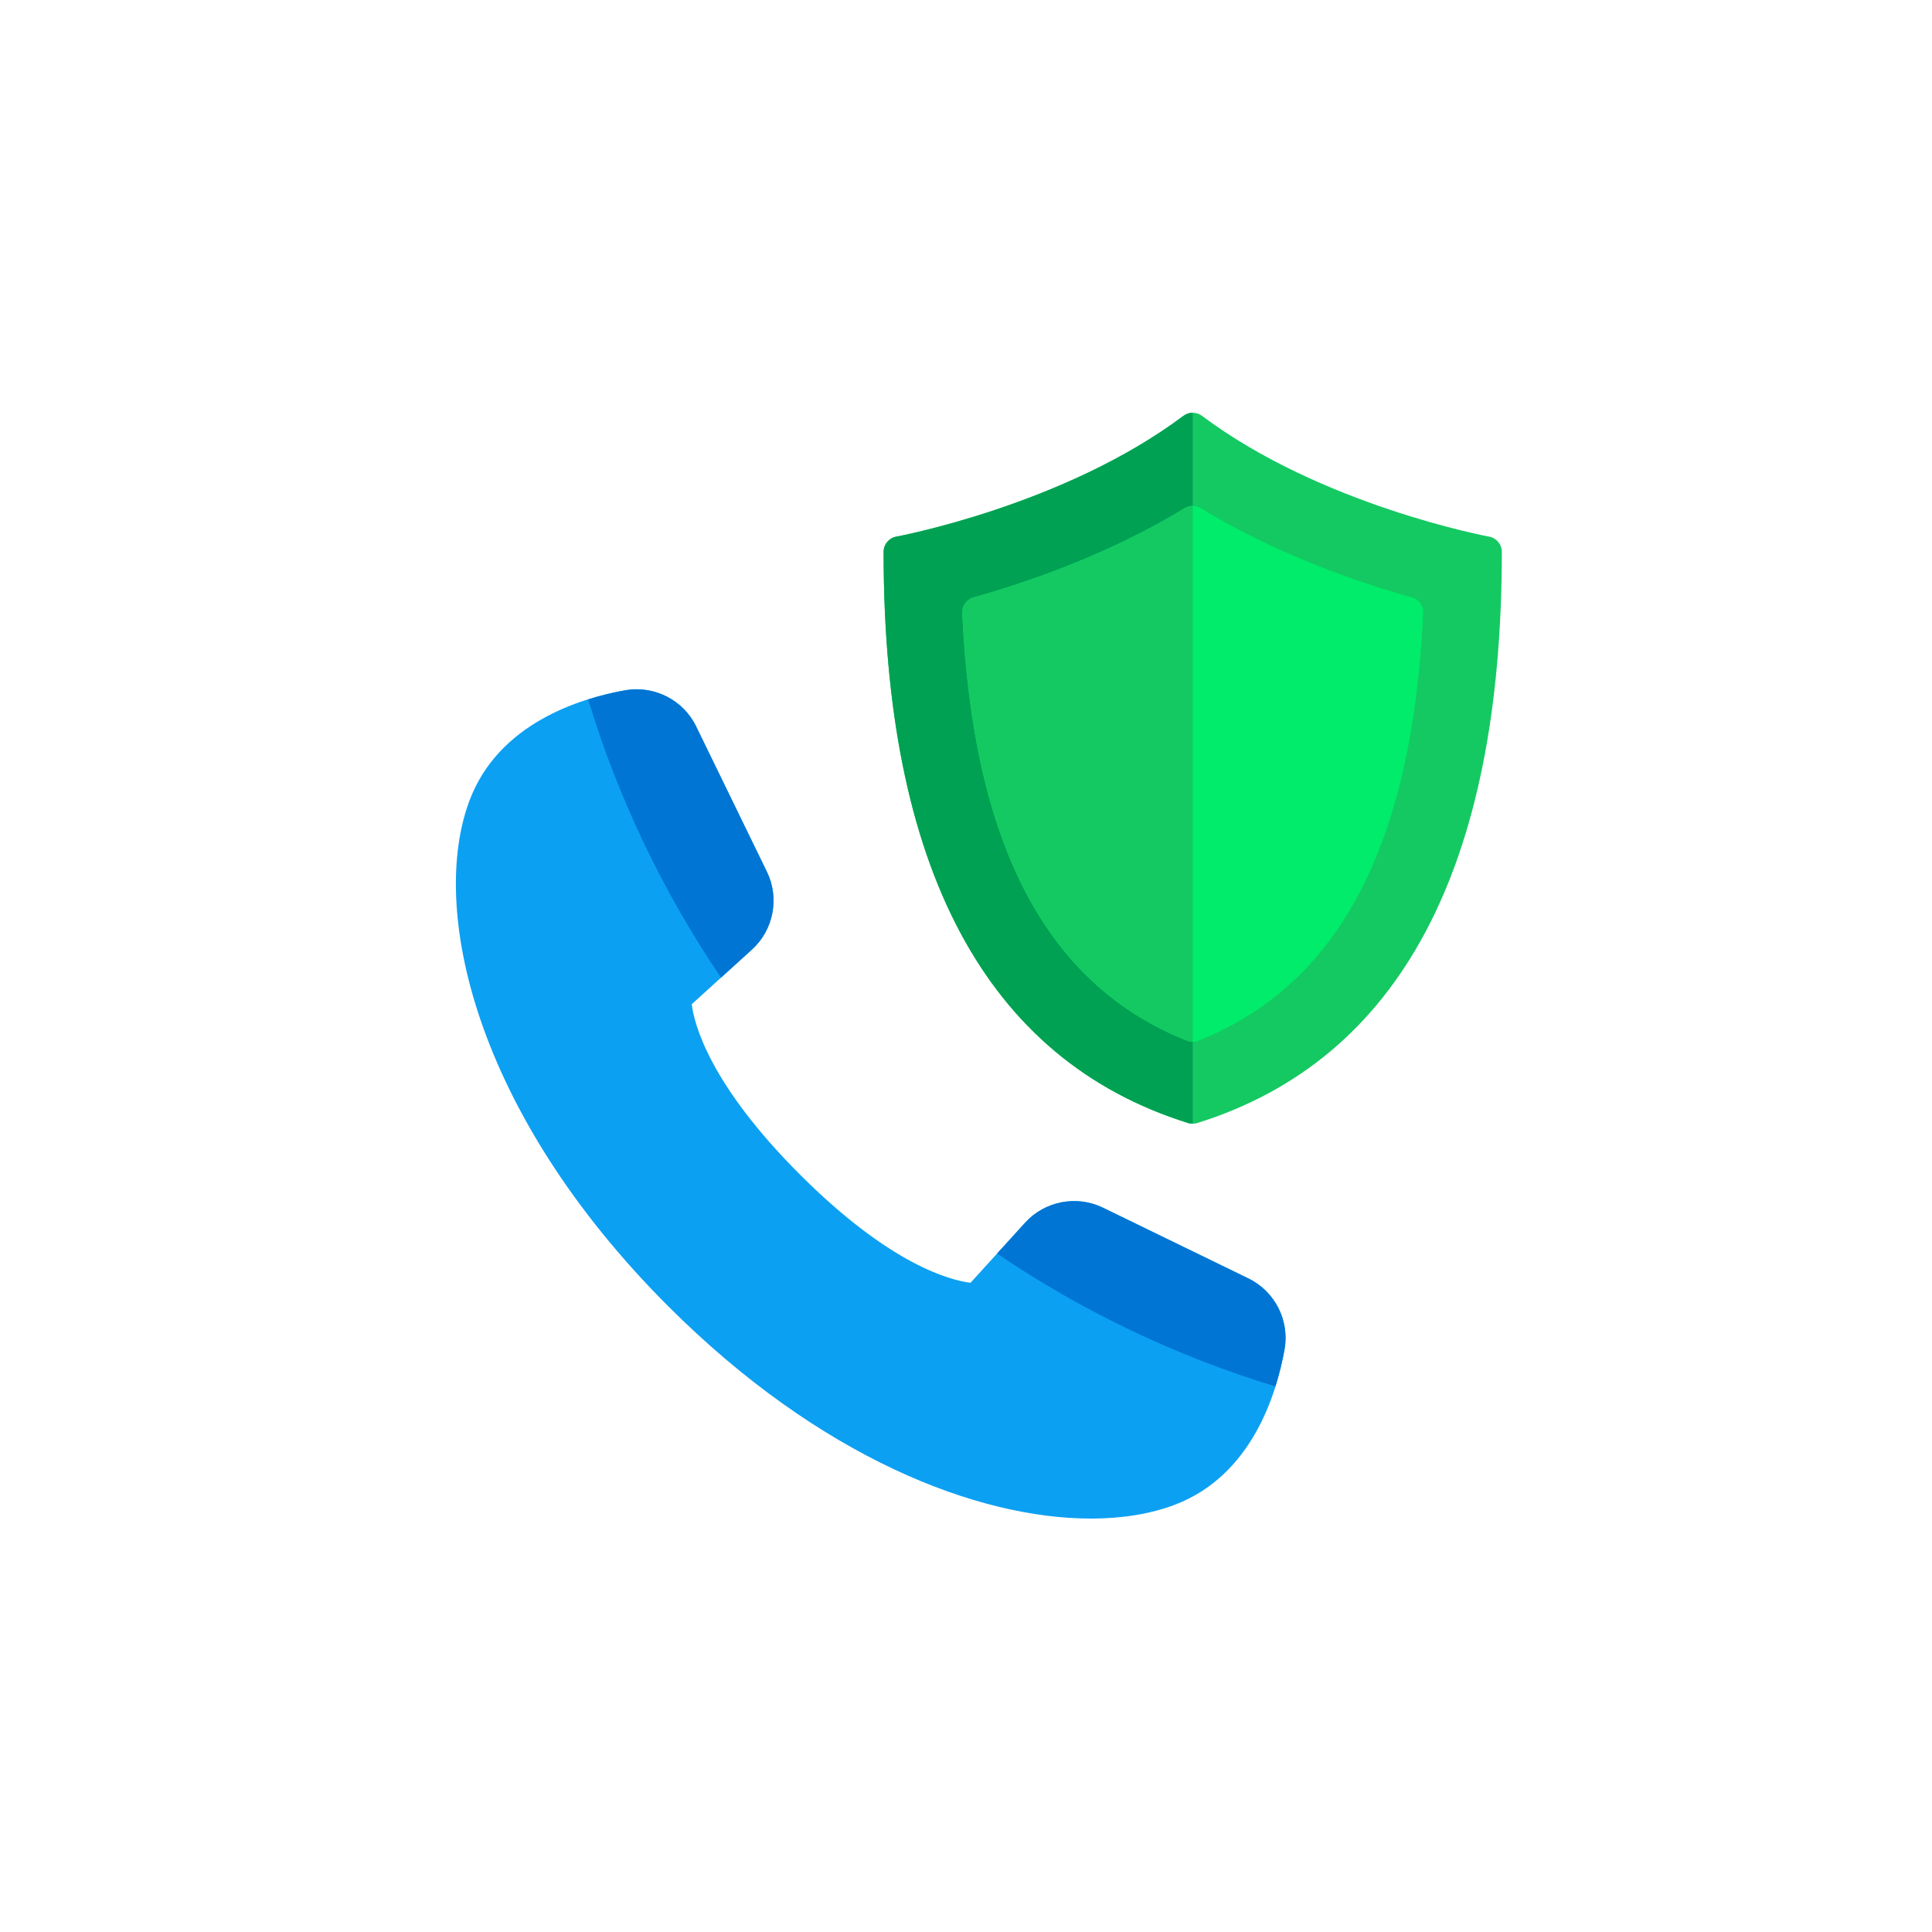
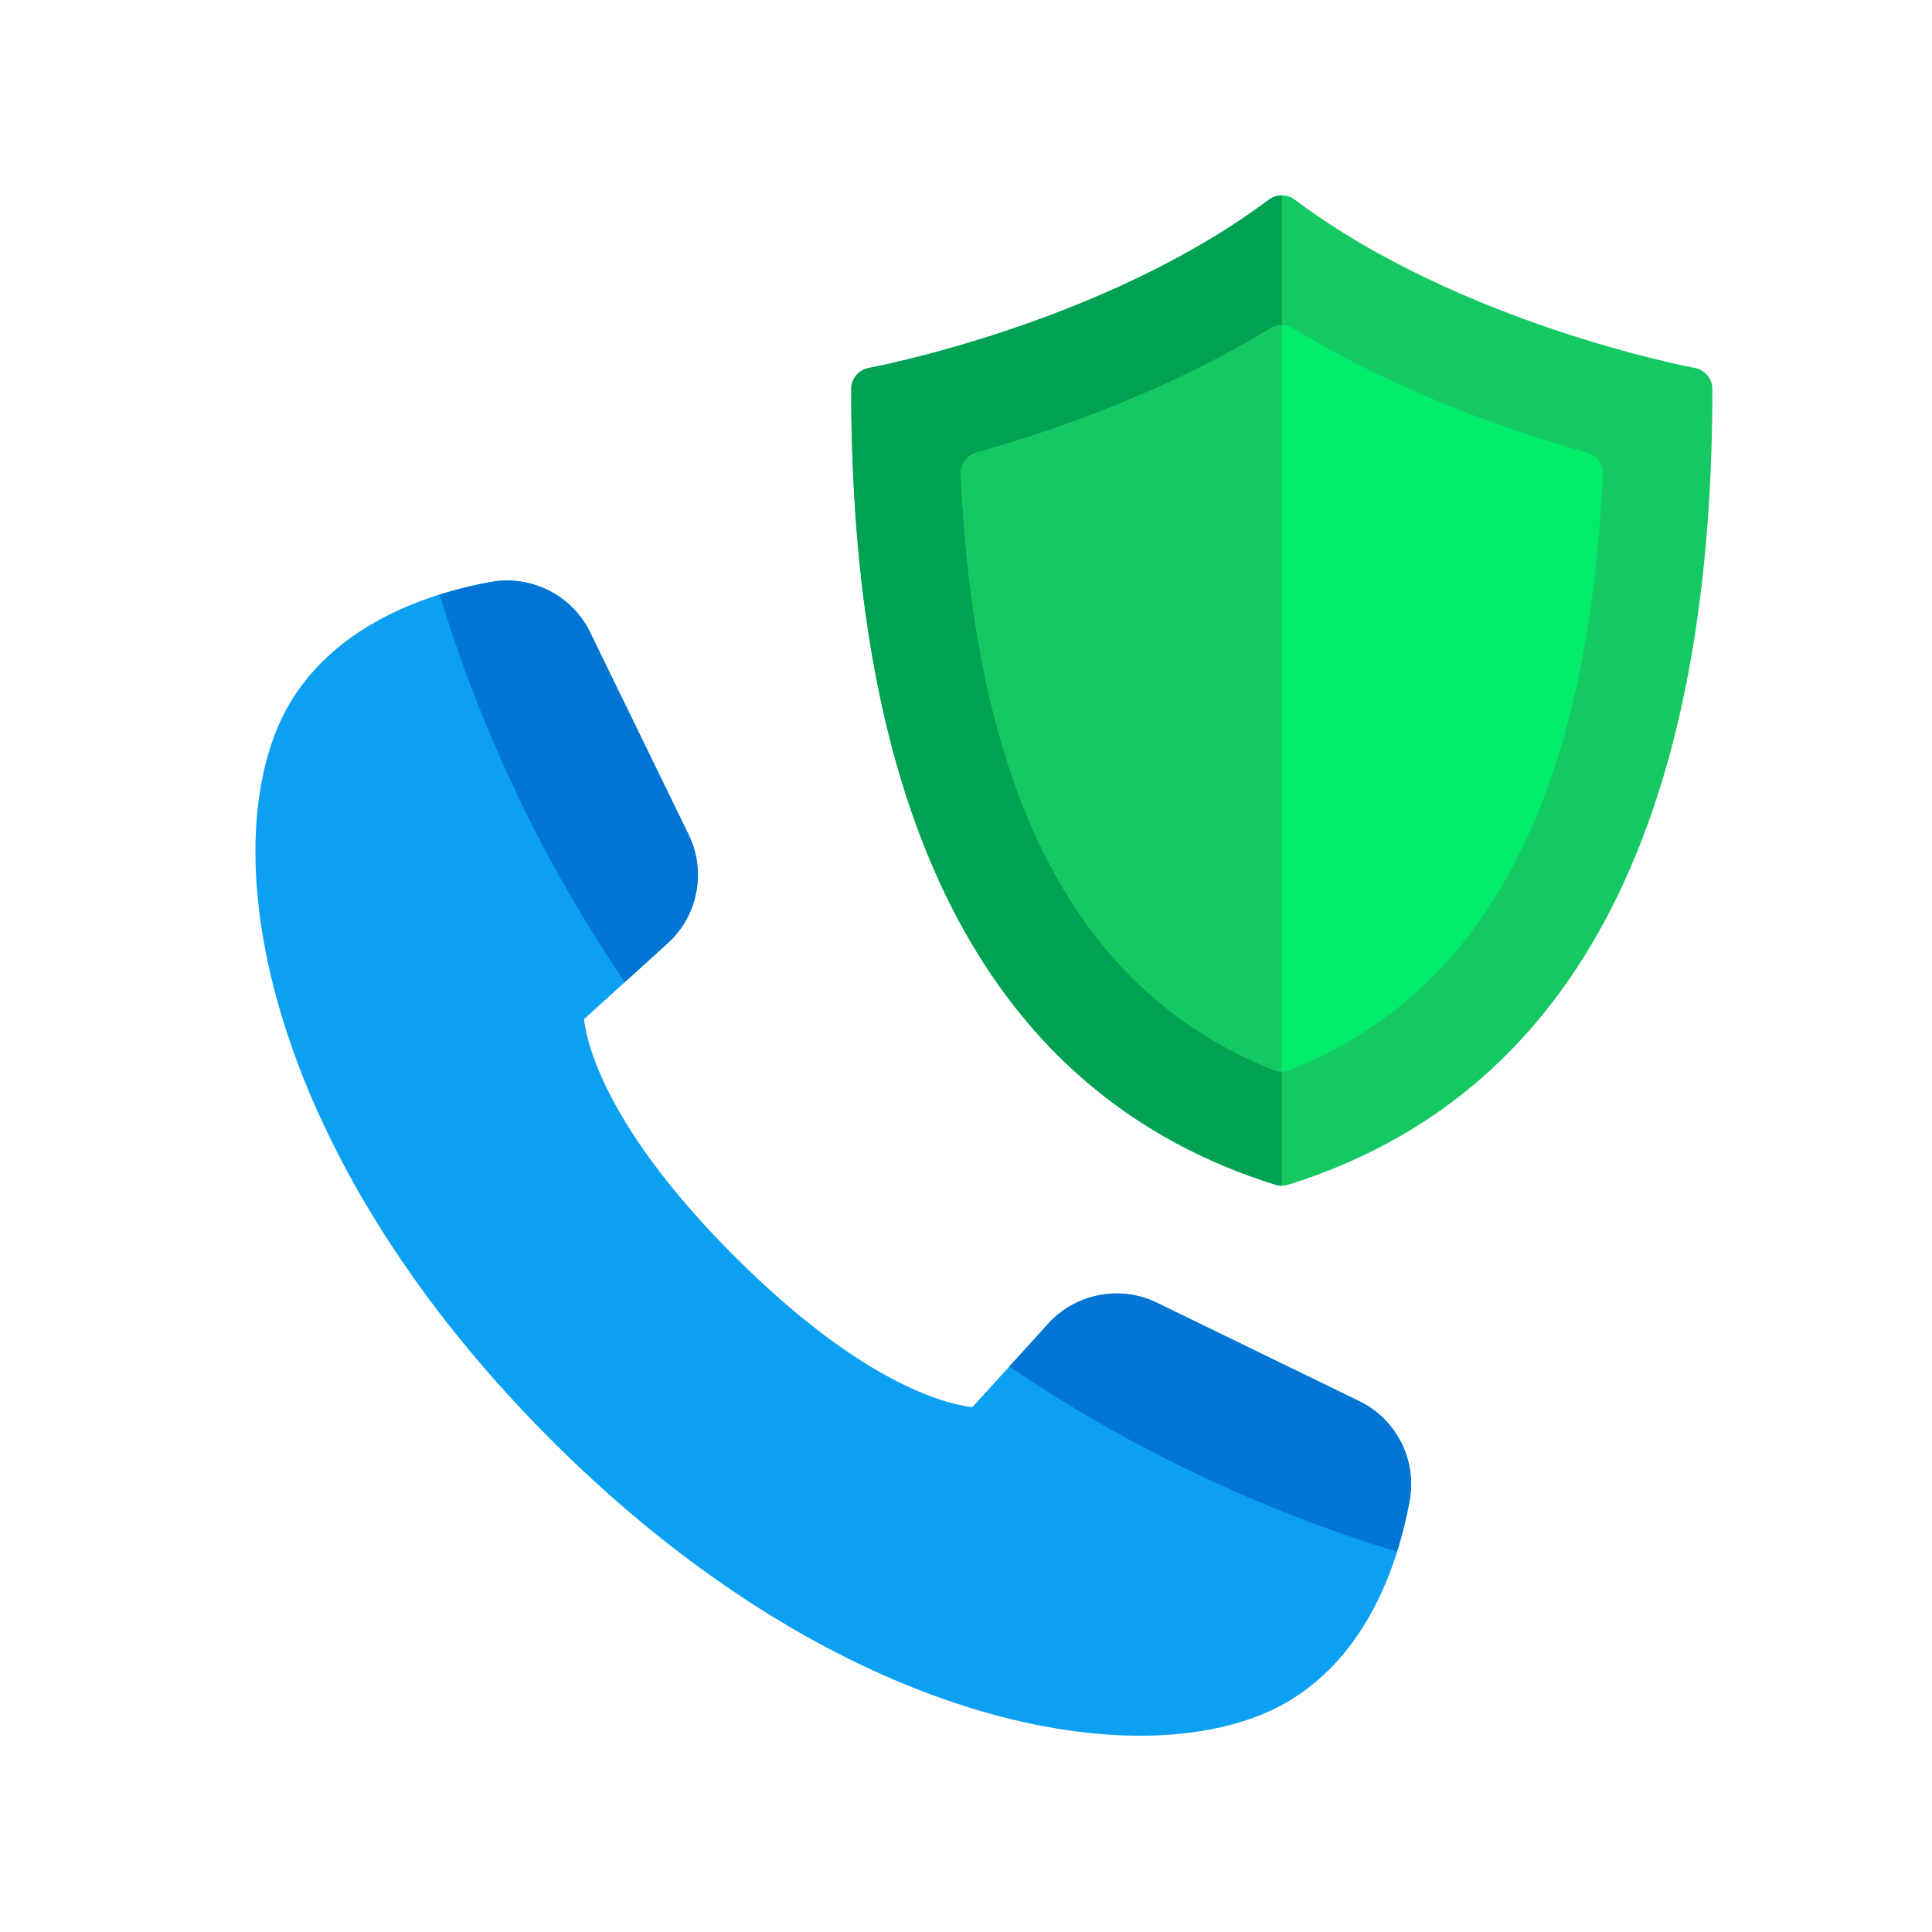
<svg xmlns="http://www.w3.org/2000/svg" width="1080" zoomAndPan="magnify" viewBox="0 0 810 810" height="1080" preserveAspectRatio="xMidYMid meet" version="1.0">
  <defs>
-     <clipPath id="107c61ae31">
-       <path d="M 370.113 173 L 630 173 L 630 471.125 L 370.113 471.125 Z M 370.113 173 " clip-rule="nonzero" />
+     <clipPath id="ac37b9e834">
+       <path d="M 356.402 81 L 718 81 L 718 497.109 L 356.402 497.109 Z M 356.402 81 " clip-rule="nonzero" />
    </clipPath>
-     <clipPath id="86e927f31c">
-       <path d="M 370.113 173 L 501 173 L 501 471.125 L 370.113 471.125 Z M 370.113 173 " clip-rule="nonzero" />
+     <clipPath id="5cbe074366">
+       <path d="M 356.402 81 L 538 81 L 538 497.109 L 356.402 497.109 Z M 356.402 81 " clip-rule="nonzero" />
    </clipPath>
  </defs>
-   <path fill="#0ca0f2" d="M 457.328 636.664 C 409.93 636.664 343.793 611.258 280.172 547.664 C 198.676 466.207 179.863 380.605 196.871 335.551 C 209.035 303.336 242.961 292.805 262.094 289.398 C 274.223 287.262 286.461 293.449 291.828 304.512 L 321.547 365.555 C 326.879 376.508 324.309 389.883 315.285 398.074 L 290.016 421.023 C 291.02 429.176 297.289 454.371 335.406 492.457 C 373.371 530.418 398.531 536.77 406.902 537.809 L 429.832 512.578 C 438.027 503.566 451.426 500.988 462.363 506.309 L 523.438 536.012 C 534.504 541.387 540.723 553.621 538.559 565.734 C 535.148 584.859 524.613 618.77 492.395 630.93 C 482.504 634.656 470.66 636.672 457.328 636.672 Z M 457.328 636.664 " fill-opacity="1" fill-rule="nonzero" />
-   <path fill="#0075d3" d="M 302.289 409.875 L 315.293 398.074 C 324.309 389.883 326.887 376.508 321.555 365.555 L 291.84 304.512 C 286.461 293.457 274.23 287.262 262.105 289.398 C 257.602 290.199 252.242 291.441 246.578 293.227 C 259.324 335.164 278.227 374.402 302.301 409.875 Z M 302.289 409.875 " fill-opacity="1" fill-rule="nonzero" />
-   <path fill="#0075d3" d="M 523.438 536.012 L 462.363 506.309 C 451.426 500.98 438.016 503.566 429.832 512.578 L 418.023 525.566 C 453.516 549.625 492.773 568.523 534.719 581.262 C 536.496 575.602 537.746 570.246 538.547 565.742 C 540.711 553.621 534.504 541.398 523.426 536.023 Z M 523.438 536.012 " fill-opacity="1" fill-rule="nonzero" />
-   <path fill="#47caf0" d="M 550.18 428.816 C 545.777 428.816 541.898 425.672 541.117 421.195 C 529.172 352.77 475.156 298.777 406.699 286.84 C 401.688 285.965 398.336 281.199 399.211 276.191 C 400.086 271.184 404.781 267.832 409.867 268.707 C 485.949 281.98 545.98 341.992 559.266 418.039 C 560.141 423.047 556.781 427.816 551.781 428.688 C 551.246 428.781 550.711 428.828 550.188 428.828 Z M 550.18 428.816 " fill-opacity="1" fill-rule="nonzero" />
-   <path fill="#47caf0" d="M 493.086 441.059 C 488.691 441.059 484.805 437.914 484.023 433.438 C 476.047 387.859 440.051 351.879 394.441 343.898 C 389.434 343.023 386.09 338.258 386.965 333.25 C 387.84 328.25 392.555 324.855 397.629 325.773 C 450.844 335.082 492.855 377.082 502.172 430.273 C 503.047 435.281 499.695 440.047 494.688 440.922 C 494.152 441.016 493.617 441.059 493.094 441.059 Z M 493.086 441.059 " fill-opacity="1" fill-rule="nonzero" />
-   <g clip-path="url(#107c61ae31)">
-     <path fill="#14c962" d="M 500.051 471.125 C 499.398 471.125 498.75 471.027 498.121 470.832 C 413.402 444.355 370.453 363.793 370.453 231.367 C 370.453 228.238 372.695 225.555 375.773 224.992 C 376.473 224.863 446.203 211.812 496.164 174.344 C 498.465 172.617 501.641 172.617 503.941 174.344 C 553.898 211.812 623.629 224.863 624.328 224.992 C 627.406 225.555 629.648 228.238 629.648 231.367 C 629.648 363.793 586.699 444.355 501.984 470.832 C 501.355 471.027 500.699 471.125 500.051 471.125 Z M 500.051 471.125 " fill-opacity="1" fill-rule="nonzero" />
+   <path fill="#0ca0f2" d="M 477.891 727.699 C 411.867 727.699 319.742 692.309 231.117 603.727 C 117.598 490.258 91.391 371.02 115.082 308.258 C 132.027 263.383 179.285 248.715 205.938 243.973 C 222.832 240.996 239.879 249.613 247.359 265.023 L 288.75 350.055 C 296.18 365.312 292.602 383.945 280.031 395.355 L 244.832 427.316 C 246.23 438.68 254.965 473.77 308.059 526.824 C 360.945 579.699 395.988 588.547 407.648 589.996 L 439.586 554.852 C 451.004 542.301 469.668 538.711 484.906 546.121 L 569.977 587.496 C 585.395 594.984 594.055 612.023 591.039 628.895 C 586.293 655.539 571.617 702.773 526.734 719.711 C 512.961 724.902 496.465 727.711 477.891 727.711 Z M 477.891 727.699 " fill-opacity="1" fill-rule="nonzero" />
+   <path fill="#0075d3" d="M 261.93 411.793 L 280.043 395.355 C 292.602 383.945 296.191 365.312 288.766 350.055 L 247.371 265.023 C 239.879 249.625 222.844 240.996 205.953 243.973 C 199.68 245.086 192.215 246.82 184.324 249.305 C 202.078 307.719 228.414 362.379 261.941 411.793 Z M 261.93 411.793 " fill-opacity="1" fill-rule="nonzero" />
+   <path fill="#0075d3" d="M 569.977 587.496 L 484.906 546.121 C 469.668 538.699 450.992 542.301 439.586 554.852 L 423.145 572.945 C 472.578 606.457 527.262 632.781 585.691 650.527 C 588.168 642.641 589.91 635.18 591.027 628.91 C 594.043 612.023 585.395 594.996 569.965 587.508 Z M 569.977 587.496 " fill-opacity="1" fill-rule="nonzero" />
+   <path fill="#47caf0" d="M 607.227 438.18 C 601.098 438.18 595.695 433.793 594.605 427.562 C 577.969 332.246 502.723 257.039 407.367 240.406 C 400.387 239.191 395.719 232.547 396.938 225.574 C 398.156 218.598 404.699 213.934 411.777 215.148 C 517.758 233.637 601.379 317.234 619.887 423.164 C 621.105 430.141 616.426 436.781 609.461 438 C 608.715 438.125 607.973 438.191 607.242 438.191 Z M 607.227 438.18 " fill-opacity="1" fill-rule="nonzero" />
+   <path fill="#47caf0" d="M 527.699 455.23 C 521.578 455.23 516.168 450.844 515.078 444.613 C 503.969 381.121 453.824 331.004 390.293 319.887 C 383.316 318.668 378.66 312.027 379.875 305.055 C 381.094 298.09 387.664 293.359 394.73 294.641 C 468.859 307.605 527.379 366.109 540.359 440.203 C 541.578 447.18 536.91 453.82 529.93 455.039 C 529.188 455.168 528.441 455.23 527.711 455.23 Z M 527.699 455.23 " fill-opacity="1" fill-rule="nonzero" />
+   <g clip-path="url(#ac37b9e834)">
+     <path fill="#14c962" d="M 537.402 497.109 C 536.492 497.109 535.59 496.973 534.715 496.703 C 416.707 459.82 356.879 347.598 356.879 163.137 C 356.879 158.777 360.004 155.043 364.289 154.258 C 365.266 154.074 462.395 135.898 531.988 83.707 C 535.191 81.297 539.613 81.297 542.82 83.707 C 612.41 135.898 709.543 154.074 710.516 154.258 C 714.805 155.043 717.926 158.777 717.926 163.137 C 717.926 347.598 658.102 459.82 540.094 496.703 C 539.219 496.973 538.305 497.109 537.402 497.109 Z M 537.402 497.109 " fill-opacity="1" fill-rule="nonzero" />
  </g>
-   <g clip-path="url(#86e927f31c)">
-     <path fill="#00a152" d="M 496.164 174.344 C 446.203 211.812 376.473 224.871 375.773 224.992 C 372.695 225.555 370.453 228.238 370.453 231.367 C 370.453 363.793 413.402 444.355 498.121 470.832 C 498.75 471.027 499.402 471.125 500.051 471.125 L 500.051 173.051 C 498.684 173.051 497.316 173.484 496.164 174.344 Z M 496.164 174.344 " fill-opacity="1" fill-rule="nonzero" />
+   <g clip-path="url(#5cbe074366)">
+     <path fill="#00a152" d="M 531.988 83.707 C 462.395 135.898 365.266 154.086 364.289 154.258 C 360.004 155.043 356.879 158.777 356.879 163.137 C 356.879 347.598 416.707 459.82 534.715 496.703 C 535.59 496.973 536.5 497.109 537.402 497.109 L 537.402 81.902 C 535.5 81.902 533.594 82.508 531.988 83.707 Z M 531.988 83.707 " fill-opacity="1" fill-rule="nonzero" />
  </g>
-   <path fill="#00ec6a" d="M 500.051 436.781 C 499.242 436.781 498.426 436.633 497.656 436.32 C 438.758 412.891 407.934 354.238 403.426 257.016 C 403.289 254.004 405.246 251.293 408.148 250.477 C 431.152 244.016 465.184 232.281 496.676 213.055 C 498.742 211.793 501.359 211.793 503.43 213.055 C 534.922 232.281 568.953 244.016 591.957 250.477 C 594.859 251.293 596.816 254.004 596.68 257.016 C 592.168 354.234 561.352 412.891 502.449 436.32 C 501.68 436.625 500.867 436.781 500.051 436.781 Z M 500.051 436.781 " fill-opacity="1" fill-rule="nonzero" />
-   <path fill="#14c962" d="M 496.676 213.055 C 465.184 232.281 431.152 244.016 408.148 250.477 C 405.246 251.293 403.289 254.004 403.426 257.016 C 407.934 354.234 438.754 412.891 497.656 436.32 C 498.426 436.625 499.234 436.781 500.051 436.781 L 500.051 212.105 C 498.879 212.105 497.711 212.422 496.676 213.051 Z M 496.676 213.055 " fill-opacity="1" fill-rule="nonzero" />
+   <path fill="#00ec6a" d="M 537.402 449.27 C 536.277 449.27 535.137 449.062 534.062 448.629 C 452.023 415.988 409.086 334.293 402.805 198.863 C 402.617 194.668 405.34 190.895 409.387 189.758 C 441.43 180.758 488.832 164.41 532.699 137.629 C 535.582 135.871 539.227 135.871 542.105 137.629 C 585.973 164.41 633.379 180.758 665.422 189.758 C 669.465 190.895 672.191 194.668 672.004 198.863 C 665.719 334.285 622.793 415.988 540.742 448.629 C 539.668 449.051 538.543 449.27 537.402 449.27 Z M 537.402 449.27 " fill-opacity="1" fill-rule="nonzero" />
+   <path fill="#14c962" d="M 532.699 137.629 C 488.832 164.41 441.43 180.758 409.387 189.758 C 405.34 190.895 402.617 194.668 402.805 198.863 C 409.086 334.285 452.016 415.988 534.062 448.629 C 535.137 449.051 536.266 449.27 537.402 449.27 L 537.402 136.305 C 535.77 136.305 534.145 136.746 532.699 137.621 Z M 532.699 137.629 " fill-opacity="1" fill-rule="nonzero" />
</svg>
